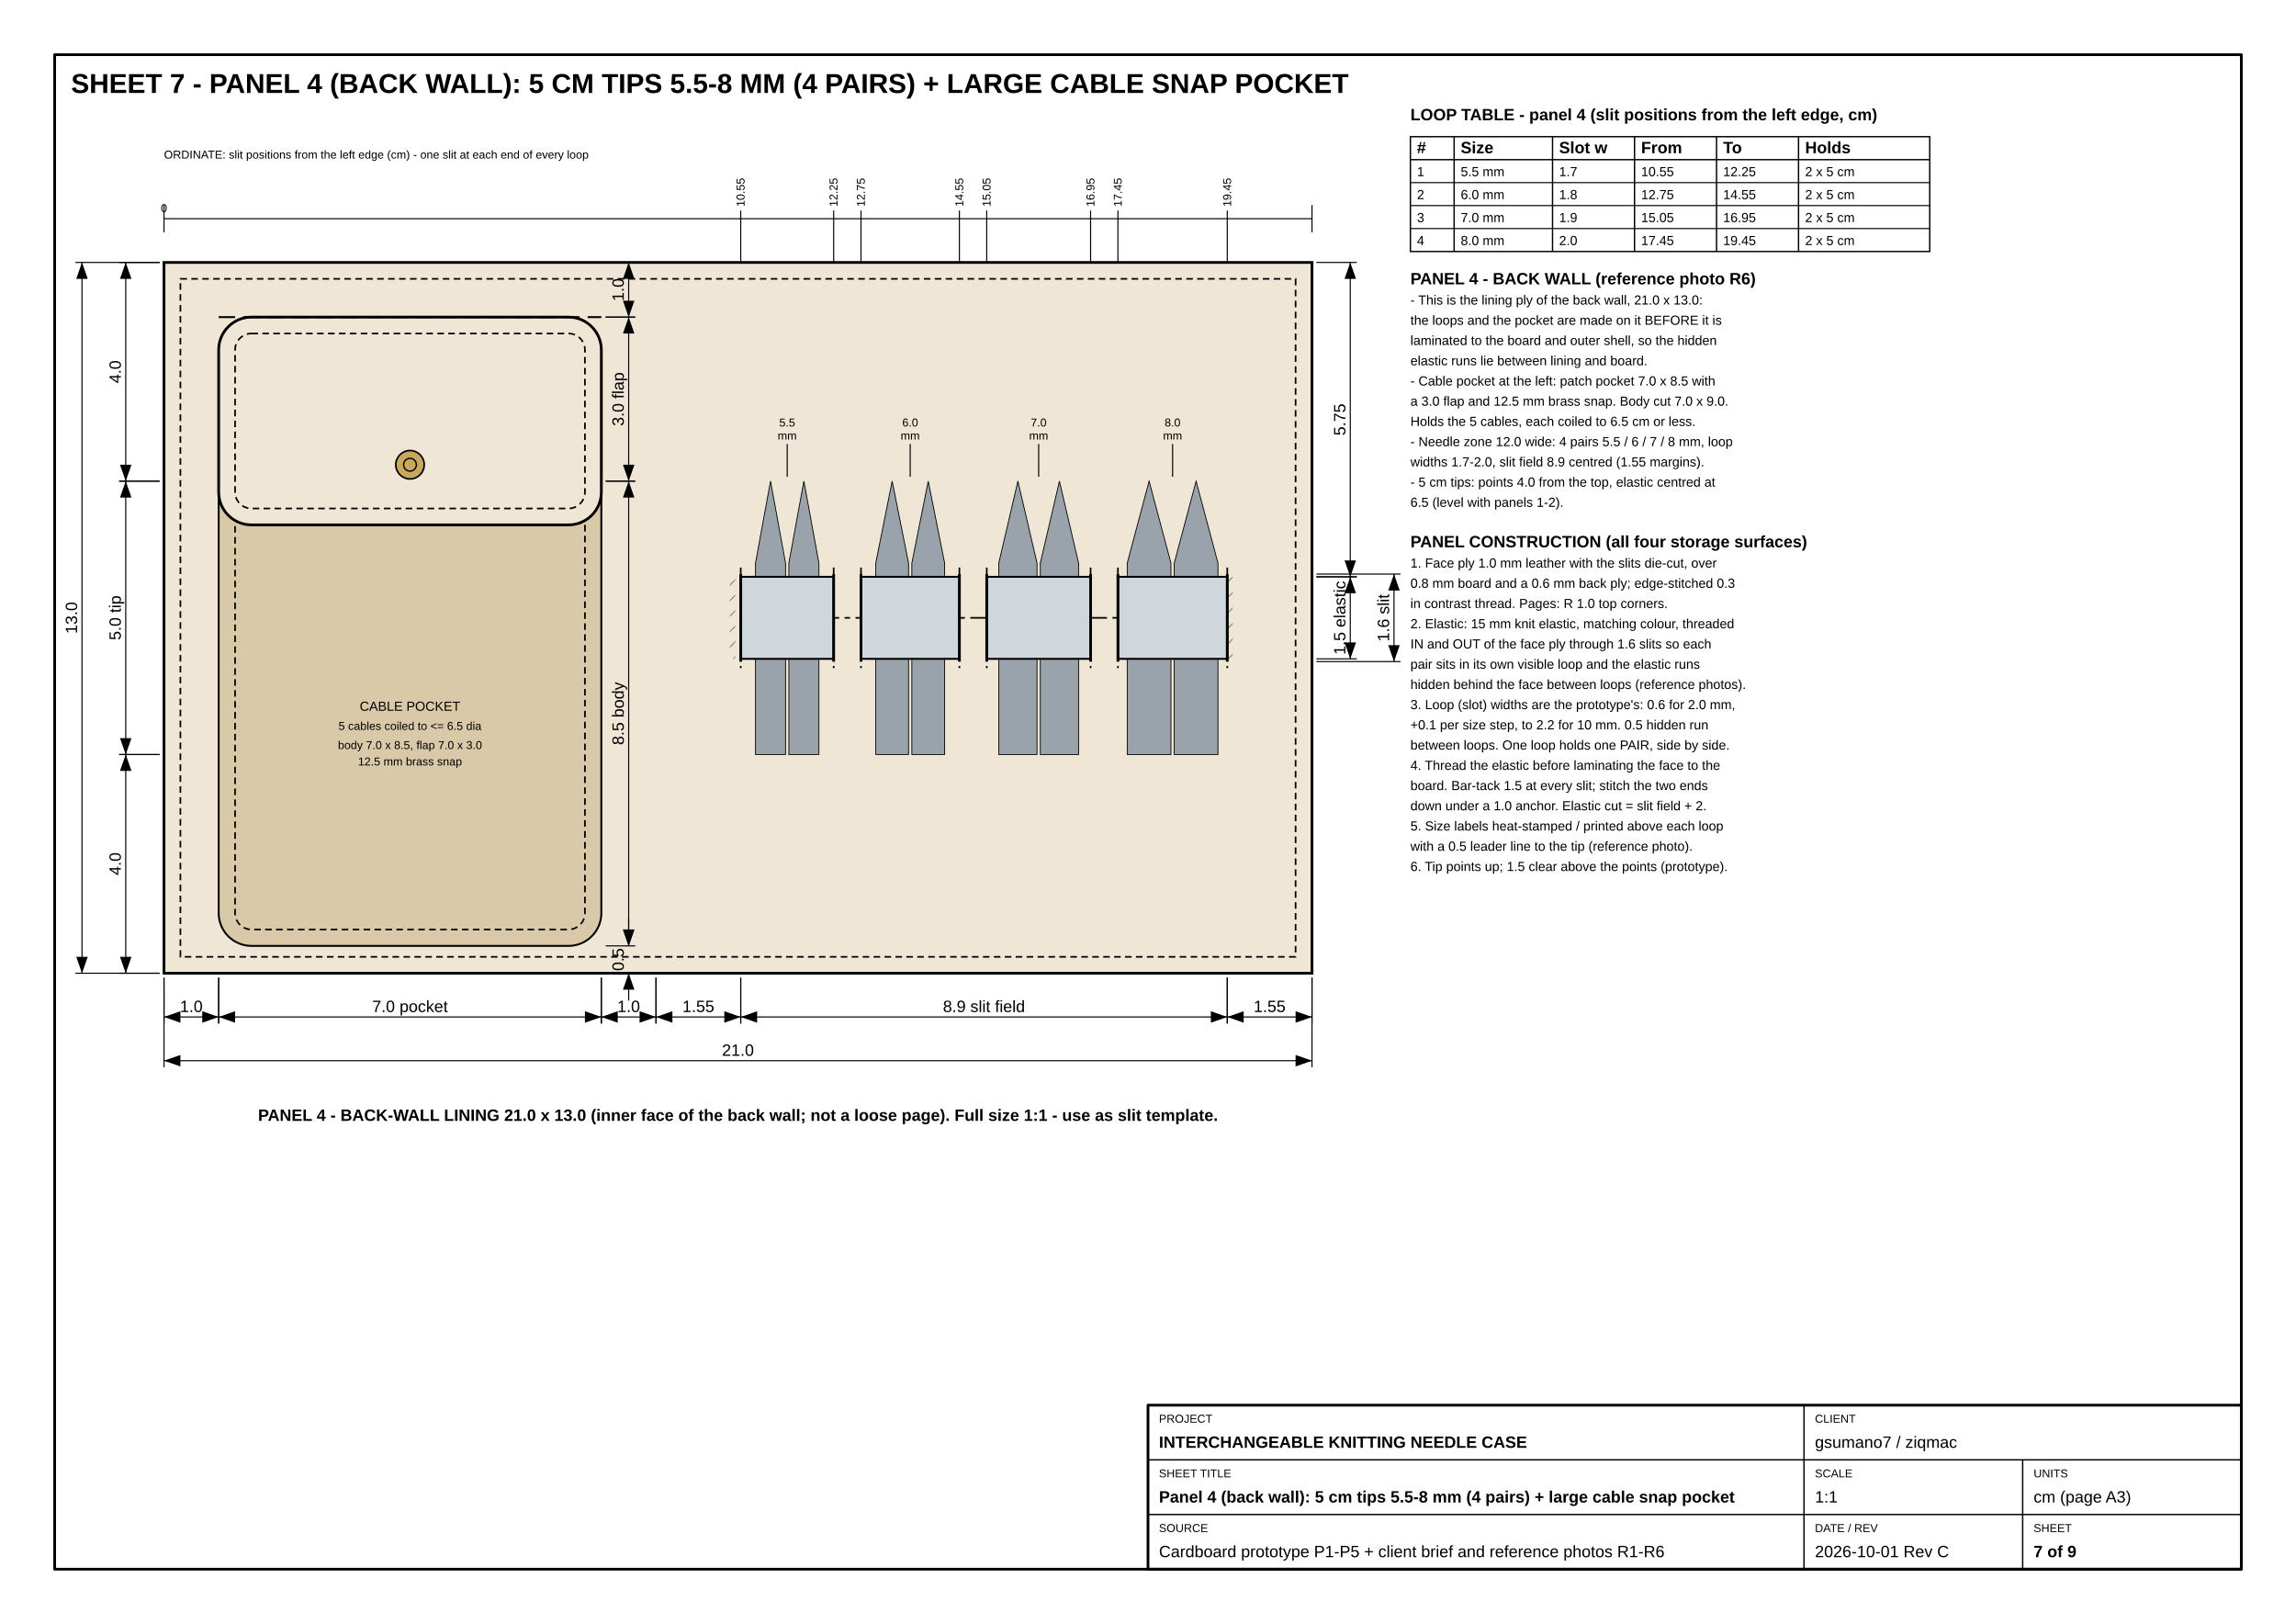
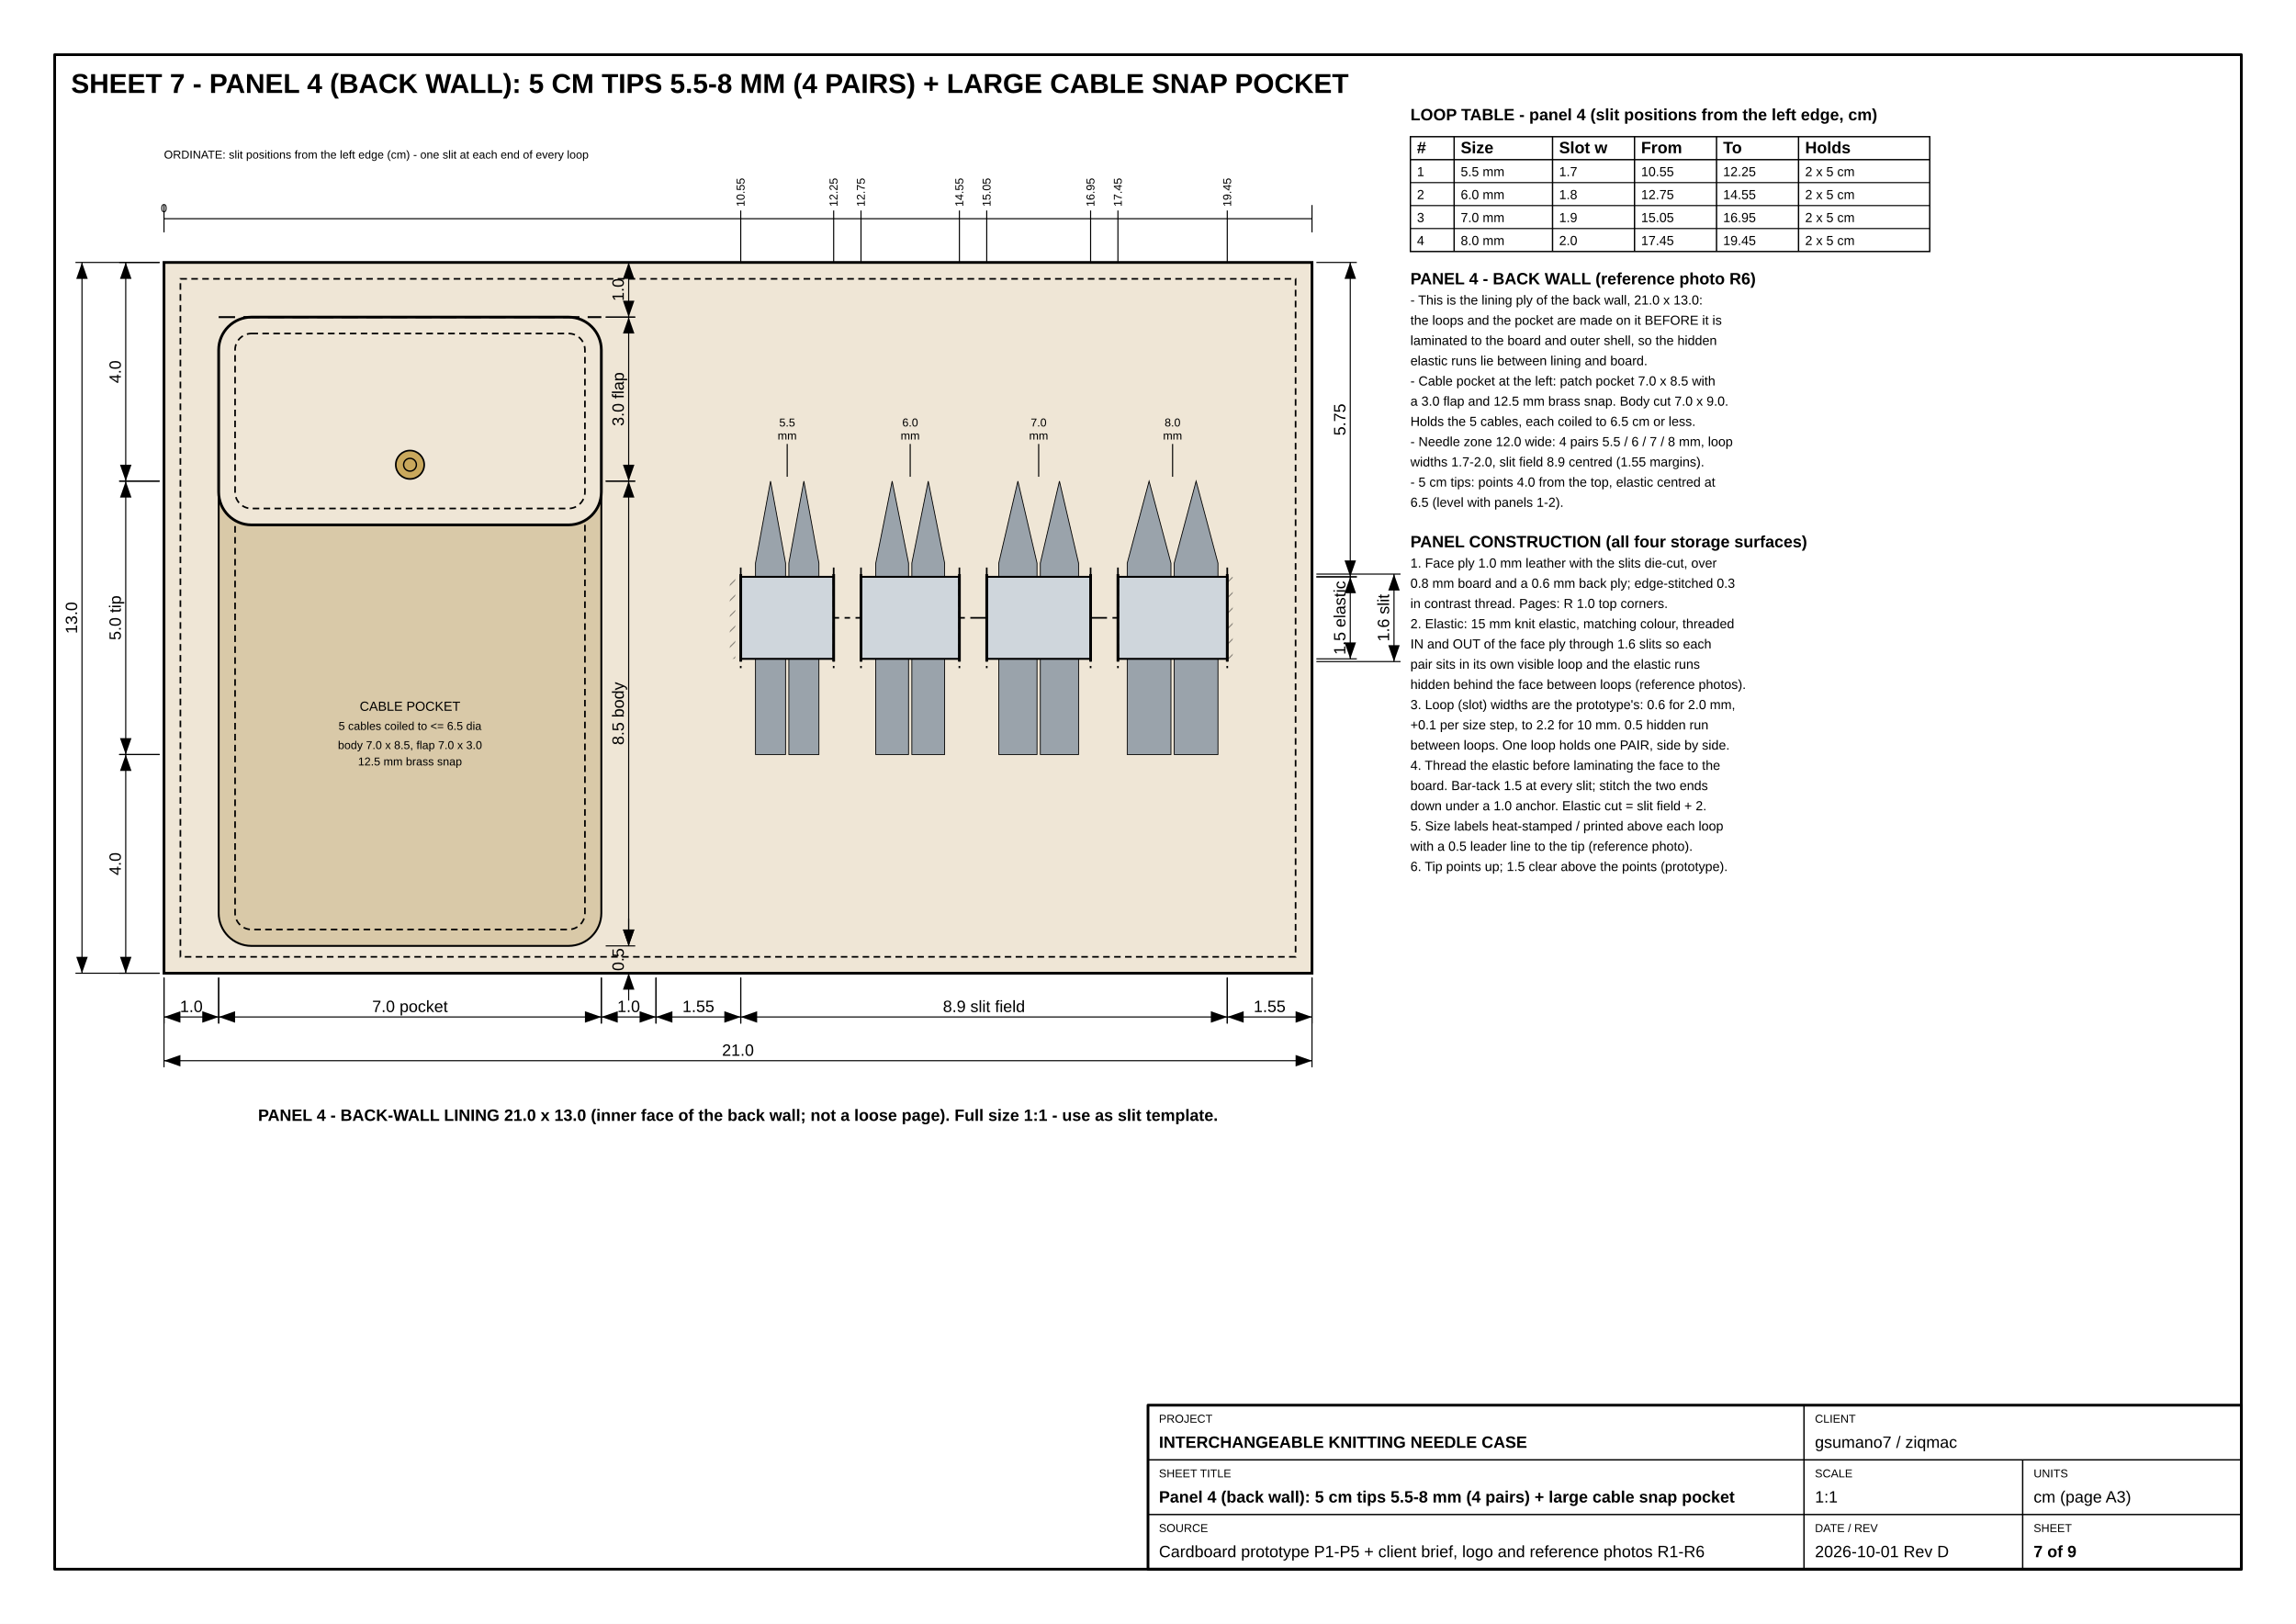
<svg xmlns="http://www.w3.org/2000/svg" width="420.0mm" height="297.0mm" viewBox="0 0 420.0 297.0" font-family="Liberation Sans, Arial, Helvetica, sans-serif">
  <style>
.cut{stroke:#000;stroke-width:0.5;fill:none;stroke-linejoin:round}
.fold{stroke:#000;stroke-width:0.35;stroke-dasharray:3,1.5;fill:none}
.stitch{stroke:#000;stroke-width:0.3;stroke-dasharray:1.2,0.8;fill:none}
.hid{stroke:#000;stroke-width:0.3;stroke-dasharray:4,1,1,1;fill:none}
.thin{stroke:#000;stroke-width:0.25;fill:none}
.dim{stroke:#000;stroke-width:0.2;fill:none}
.cl{stroke:#000;stroke-width:0.2;stroke-dasharray:8,1.5,1.5,1.5;fill:none}
.leather{fill:#efe6d6;stroke:#000;stroke-width:0.5}
.band{fill:#d9c9a8;stroke:#000;stroke-width:0.35}
.strap{fill:#a9876a;stroke:#000;stroke-width:0.4}
.brass{fill:#c9a85c;stroke:#000;stroke-width:0.3}
.elastic{fill:#cfd6dc;stroke:#000;stroke-width:0.35}
.mesh{fill:#e4e9ee;stroke:#000;stroke-width:0.35}
.needle{fill:#9aa3ab;stroke:#000;stroke-width:0.15}
.hatch{fill:url(#h45)}
.t{font-family:Liberation Sans, Arial, Helvetica, sans-serif;font-size:3px;fill:#000}
.ts{font-family:Liberation Sans, Arial, Helvetica, sans-serif;font-size:2.4px;fill:#000}
.tb{font-family:Liberation Sans, Arial, Helvetica, sans-serif;font-size:3px;font-weight:bold;fill:#000}
.tt{font-family:Liberation Sans, Arial, Helvetica, sans-serif;font-size:5px;font-weight:bold;fill:#000}
.tx{font-family:Liberation Sans, Arial, Helvetica, sans-serif;font-size:2.1px;fill:#000}
.wh{fill:#fff;stroke:none}
</style>
  <defs>
    <marker id="ar" viewBox="0 0 10 10" refX="10" refY="5" markerUnits="userSpaceOnUse" markerWidth="3" markerHeight="3" orient="auto-start-reverse">
      <path d="M0,1.5 L10,5 L0,8.5 z" fill="#000" />
    </marker>
    <marker id="dot" viewBox="0 0 10 10" refX="5" refY="5" markerUnits="userSpaceOnUse" markerWidth="2" markerHeight="2">
      <circle cx="5" cy="5" r="4" fill="#000" />
    </marker>
    <pattern id="h45" patternUnits="userSpaceOnUse" width="2" height="2" patternTransform="rotate(45)">
      <line x1="0" y1="0" x2="0" y2="2" stroke="#000" stroke-width="0.15" />
    </pattern>
  </defs>
  <rect width="420.0" height="297.0" fill="#fff" />
  <rect x="10.000" y="10.000" width="400.000" height="277.000" rx="0" class="cut" />
  <rect x="210.000" y="257.000" width="200.000" height="30.000" rx="0" class="cut" />
  <line x1="210.000" y1="267.000" x2="410.000" y2="267.000" class="thin" />
  <line x1="210.000" y1="277.000" x2="410.000" y2="277.000" class="thin" />
  <line x1="330.000" y1="257.000" x2="330.000" y2="287.000" class="thin" />
  <line x1="370.000" y1="267.000" x2="370.000" y2="287.000" class="thin" />
  <text x="212.000" y="260.200" class="tx" text-anchor="start">PROJECT</text>
  <text x="212.000" y="264.800" class="tb" text-anchor="start">INTERCHANGEABLE KNITTING NEEDLE CASE</text>
  <text x="332.000" y="260.200" class="tx" text-anchor="start">CLIENT</text>
  <text x="332.000" y="264.800" class="t" text-anchor="start">gsumano7 / ziqmac</text>
  <text x="212.000" y="270.200" class="tx" text-anchor="start">SHEET TITLE</text>
  <text x="212.000" y="274.800" class="tb" text-anchor="start">Panel 4 (back wall): 5 cm tips 5.5-8 mm (4 pairs) + large cable snap pocket</text>
  <text x="332.000" y="270.200" class="tx" text-anchor="start">SCALE</text>
  <text x="332.000" y="274.800" class="t" text-anchor="start">1:1</text>
  <text x="372.000" y="270.200" class="tx" text-anchor="start">UNITS</text>
  <text x="372.000" y="274.800" class="t" text-anchor="start">cm (page A3)</text>
  <text x="212.000" y="280.200" class="tx" text-anchor="start">SOURCE</text>
-   <text x="212.000" y="284.800" class="t" text-anchor="start">Cardboard prototype P1-P5 + client brief and reference photos R1-R6</text>
+   <text x="212.000" y="284.800" class="t" text-anchor="start">Cardboard prototype P1-P5 + client brief, logo and reference photos R1-R6</text>
  <text x="332.000" y="280.200" class="tx" text-anchor="start">DATE / REV</text>
-   <text x="332.000" y="284.800" class="t" text-anchor="start">2026-10-01   Rev C</text>
+   <text x="332.000" y="284.800" class="t" text-anchor="start">2026-10-01   Rev D</text>
  <text x="372.000" y="280.200" class="tx" text-anchor="start">SHEET</text>
  <text x="372.000" y="284.800" class="tb" text-anchor="start">7 of 9</text>
  <text x="13.000" y="17.000" class="tt" text-anchor="start">SHEET 7  -  PANEL 4 (BACK WALL): 5 CM TIPS 5.5-8 MM (4 PAIRS) + LARGE CABLE SNAP POCKET</text>
  <rect x="30.000" y="48.000" width="210.000" height="130.000" rx="0" class="leather" />
  <rect x="33.000" y="51.000" width="204.000" height="124.000" rx="0" class="stitch" />
  <path d="M140.950,88.000 L143.700,103.000 L143.700,138.000 L138.200,138.000 L138.200,103.000 Z" class="needle" />
  <path d="M147.050,88.000 L149.800,103.000 L149.800,138.000 L144.300,138.000 L144.300,103.000 Z" class="needle" />
  <path d="M163.200,88.000 L166.200,103.000 L166.200,138.000 L160.200,138.000 L160.200,103.000 Z" class="needle" />
  <path d="M169.800,88.000 L172.800,103.000 L172.800,138.000 L166.800,138.000 L166.800,103.000 Z" class="needle" />
  <path d="M186.200,88.000 L189.700,103.000 L189.700,138.000 L182.700,138.000 L182.700,103.000 Z" class="needle" />
  <path d="M193.800,88.000 L197.300,103.000 L197.300,138.000 L190.300,138.000 L190.300,103.000 Z" class="needle" />
  <path d="M210.200,88.000 L214.200,103.000 L214.200,138.000 L206.200,138.000 L206.200,103.000 Z" class="needle" />
  <path d="M218.800,88.000 L222.800,103.000 L222.800,138.000 L214.800,138.000 L214.800,103.000 Z" class="needle" />
  <line x1="135.500" y1="113.000" x2="224.500" y2="113.000" class="hid" />
  <rect x="135.500" y="105.500" width="17.000" height="15.000" rx="0" class="elastic" />
  <line x1="135.500" y1="105.000" x2="135.500" y2="121.000" class="cut" stroke-width="0.9" />
  <line x1="135.500" y1="103.800" x2="135.500" y2="122.200" class="stitch" />
  <line x1="152.500" y1="105.000" x2="152.500" y2="121.000" class="cut" stroke-width="0.9" />
  <line x1="152.500" y1="103.800" x2="152.500" y2="122.200" class="stitch" />
  <rect x="157.500" y="105.500" width="18.000" height="15.000" rx="0" class="elastic" />
  <line x1="157.500" y1="105.000" x2="157.500" y2="121.000" class="cut" stroke-width="0.9" />
  <line x1="157.500" y1="103.800" x2="157.500" y2="122.200" class="stitch" />
  <line x1="175.500" y1="105.000" x2="175.500" y2="121.000" class="cut" stroke-width="0.9" />
  <line x1="175.500" y1="103.800" x2="175.500" y2="122.200" class="stitch" />
  <rect x="180.500" y="105.500" width="19.000" height="15.000" rx="0" class="elastic" />
  <line x1="180.500" y1="105.000" x2="180.500" y2="121.000" class="cut" stroke-width="0.9" />
  <line x1="180.500" y1="103.800" x2="180.500" y2="122.200" class="stitch" />
  <line x1="199.500" y1="105.000" x2="199.500" y2="121.000" class="cut" stroke-width="0.9" />
  <line x1="199.500" y1="103.800" x2="199.500" y2="122.200" class="stitch" />
  <rect x="204.500" y="105.500" width="20.000" height="15.000" rx="0" class="elastic" />
  <line x1="204.500" y1="105.000" x2="204.500" y2="121.000" class="cut" stroke-width="0.9" />
  <line x1="204.500" y1="103.800" x2="204.500" y2="122.200" class="stitch" />
  <line x1="224.500" y1="105.000" x2="224.500" y2="121.000" class="cut" stroke-width="0.9" />
  <line x1="224.500" y1="103.800" x2="224.500" y2="122.200" class="stitch" />
  <rect x="133.500" y="105.500" width="1.000" height="15.000" rx="0" class="hatch" />
  <rect x="224.500" y="105.500" width="1.000" height="15.000" rx="0" class="hatch" />
  <text x="144.000" y="78.000" class="tx" text-anchor="middle">5.5</text>
  <text x="144.000" y="80.400" class="tx" text-anchor="middle">mm</text>
  <line x1="144.000" y1="81.200" x2="144.000" y2="87.200" class="dim" />
  <text x="166.500" y="78.000" class="tx" text-anchor="middle">6.0</text>
  <text x="166.500" y="80.400" class="tx" text-anchor="middle">mm</text>
  <line x1="166.500" y1="81.200" x2="166.500" y2="87.200" class="dim" />
  <text x="190.000" y="78.000" class="tx" text-anchor="middle">7.0</text>
  <text x="190.000" y="80.400" class="tx" text-anchor="middle">mm</text>
  <line x1="190.000" y1="81.200" x2="190.000" y2="87.200" class="dim" />
  <text x="214.500" y="78.000" class="tx" text-anchor="middle">8.0</text>
  <text x="214.500" y="80.400" class="tx" text-anchor="middle">mm</text>
  <line x1="214.500" y1="81.200" x2="214.500" y2="87.200" class="dim" />
  <path d="M40.000,83.000 L110.000,83.000 L110.000,167.000 A6.000,6.000 0 0 1 104.000,173.000 L46.000,173.000 A6.000,6.000 0 0 1 40.000,167.000 L40.000,83.000 Z" class="band" />
  <path d="M43.000,86.000 L107.000,86.000 L107.000,167.000 A3.000,3.000 0 0 1 104.000,170.000 L46.000,170.000 A3.000,3.000 0 0 1 43.000,167.000 L43.000,86.000 Z" class="stitch" />
  <path d="M46.000,58.000 L104.000,58.000 A6.000,6.000 0 0 1 110.000,64.000 L110.000,90.000 A6.000,6.000 0 0 1 104.000,96.000 L46.000,96.000 A6.000,6.000 0 0 1 40.000,90.000 L40.000,64.000 A6.000,6.000 0 0 1 46.000,58.000 Z" class="leather" />
  <path d="M46.000,61.000 L104.000,61.000 A3.000,3.000 0 0 1 107.000,64.000 L107.000,90.000 A3.000,3.000 0 0 1 104.000,93.000 L46.000,93.000 A3.000,3.000 0 0 1 43.000,90.000 L43.000,64.000 A3.000,3.000 0 0 1 46.000,61.000 Z" class="stitch" />
  <line x1="40.000" y1="58.000" x2="110.000" y2="58.000" class="fold" />
  <circle cx="75.000" cy="85.000" r="2.600" class="brass" />
  <circle cx="75.000" cy="85.000" r="1.170" class="thin" />
  <text x="75.000" y="130.000" class="ts" text-anchor="middle">CABLE POCKET</text>
  <text x="75.000" y="133.500" class="tx" text-anchor="middle">5 cables coiled to &lt;= 6.5 dia</text>
  <text x="75.000" y="137.000" class="tx" text-anchor="middle">body 7.0 x 8.5, flap 7.0 x 3.0</text>
  <text x="75.000" y="140.000" class="tx" text-anchor="middle">12.5 mm brass snap</text>
  <line x1="29.200" y1="48.000" x2="21.800" y2="48.000" class="dim" />
  <line x1="29.200" y1="88.000" x2="21.800" y2="88.000" class="dim" />
  <line x1="23.000" y1="48.000" x2="23.000" y2="88.000" class="dim" marker-start="url(#ar)" marker-end="url(#ar)" />
  <text x="22.100" y="68.000" class="t" text-anchor="middle" transform="rotate(-90 22.100 68.000)">4.0</text>
  <line x1="29.200" y1="88.000" x2="21.800" y2="88.000" class="dim" />
  <line x1="29.200" y1="138.000" x2="21.800" y2="138.000" class="dim" />
  <line x1="23.000" y1="88.000" x2="23.000" y2="138.000" class="dim" marker-start="url(#ar)" marker-end="url(#ar)" />
  <text x="22.100" y="113.000" class="t" text-anchor="middle" transform="rotate(-90 22.100 113.000)">5.0 tip</text>
  <line x1="29.200" y1="138.000" x2="21.800" y2="138.000" class="dim" />
  <line x1="29.200" y1="178.000" x2="21.800" y2="178.000" class="dim" />
  <line x1="23.000" y1="138.000" x2="23.000" y2="178.000" class="dim" marker-start="url(#ar)" marker-end="url(#ar)" />
  <text x="22.100" y="158.000" class="t" text-anchor="middle" transform="rotate(-90 22.100 158.000)">4.0</text>
  <line x1="29.200" y1="48.000" x2="13.800" y2="48.000" class="dim" />
  <line x1="29.200" y1="178.000" x2="13.800" y2="178.000" class="dim" />
  <line x1="15.000" y1="48.000" x2="15.000" y2="178.000" class="dim" marker-start="url(#ar)" marker-end="url(#ar)" />
  <text x="14.100" y="113.000" class="t" text-anchor="middle" transform="rotate(-90 14.100 113.000)">13.0</text>
  <line x1="240.800" y1="48.000" x2="248.200" y2="48.000" class="dim" />
  <line x1="240.800" y1="105.500" x2="248.200" y2="105.500" class="dim" />
  <line x1="247.000" y1="48.000" x2="247.000" y2="105.500" class="dim" marker-start="url(#ar)" marker-end="url(#ar)" />
  <text x="246.100" y="76.750" class="t" text-anchor="middle" transform="rotate(-90 246.100 76.750)">5.75</text>
  <line x1="240.800" y1="105.500" x2="248.200" y2="105.500" class="dim" />
  <line x1="240.800" y1="120.500" x2="248.200" y2="120.500" class="dim" />
  <line x1="247.000" y1="105.500" x2="247.000" y2="120.500" class="dim" marker-start="url(#ar)" marker-end="url(#ar)" />
  <text x="246.100" y="113.000" class="t" text-anchor="middle" transform="rotate(-90 246.100 113.000)">1.5 elastic</text>
  <line x1="240.800" y1="105.000" x2="256.200" y2="105.000" class="dim" />
  <line x1="240.800" y1="121.000" x2="256.200" y2="121.000" class="dim" />
  <line x1="255.000" y1="105.000" x2="255.000" y2="121.000" class="dim" marker-start="url(#ar)" marker-end="url(#ar)" />
  <text x="254.100" y="113.000" class="t" text-anchor="middle" transform="rotate(-90 254.100 113.000)">1.6 slit</text>
  <line x1="120.000" y1="178.800" x2="120.000" y2="187.200" class="dim" />
  <line x1="135.500" y1="178.800" x2="135.500" y2="187.200" class="dim" />
  <line x1="120.000" y1="186.000" x2="135.500" y2="186.000" class="dim" marker-start="url(#ar)" marker-end="url(#ar)" />
  <text x="127.750" y="185.100" class="t" text-anchor="middle">1.55</text>
  <line x1="224.500" y1="178.800" x2="224.500" y2="187.200" class="dim" />
  <line x1="240.000" y1="178.800" x2="240.000" y2="187.200" class="dim" />
  <line x1="224.500" y1="186.000" x2="240.000" y2="186.000" class="dim" marker-start="url(#ar)" marker-end="url(#ar)" />
  <text x="232.250" y="185.100" class="t" text-anchor="middle">1.55</text>
  <line x1="135.500" y1="178.800" x2="135.500" y2="187.200" class="dim" />
  <line x1="224.500" y1="178.800" x2="224.500" y2="187.200" class="dim" />
  <line x1="135.500" y1="186.000" x2="224.500" y2="186.000" class="dim" marker-start="url(#ar)" marker-end="url(#ar)" />
  <text x="180.000" y="185.100" class="t" text-anchor="middle">8.9 slit field</text>
  <line x1="30.000" y1="178.800" x2="30.000" y2="195.200" class="dim" />
  <line x1="240.000" y1="178.800" x2="240.000" y2="195.200" class="dim" />
  <line x1="30.000" y1="194.000" x2="240.000" y2="194.000" class="dim" marker-start="url(#ar)" marker-end="url(#ar)" />
  <text x="135.000" y="193.100" class="t" text-anchor="middle">21.0</text>
  <line x1="30.000" y1="40.000" x2="240.000" y2="40.000" class="dim" />
  <text x="30.000" y="29.000" class="tx" text-anchor="start">ORDINATE: slit positions from the left edge (cm) - one slit at each end of every loop</text>
  <line x1="30.000" y1="37.500" x2="30.000" y2="42.500" class="dim" />
  <text x="30.000" y="38.800" class="tx" text-anchor="middle">0</text>
  <line x1="135.500" y1="38.500" x2="135.500" y2="48.000" class="dim" />
  <text x="136.200" y="37.800" class="tx" text-anchor="start" transform="rotate(-90 136.200 37.800)">10.55</text>
  <line x1="152.500" y1="38.500" x2="152.500" y2="48.000" class="dim" />
  <text x="153.200" y="37.800" class="tx" text-anchor="start" transform="rotate(-90 153.200 37.800)">12.25</text>
  <line x1="157.500" y1="38.500" x2="157.500" y2="48.000" class="dim" />
  <text x="158.200" y="37.800" class="tx" text-anchor="start" transform="rotate(-90 158.200 37.800)">12.75</text>
  <line x1="175.500" y1="38.500" x2="175.500" y2="48.000" class="dim" />
  <text x="176.200" y="37.800" class="tx" text-anchor="start" transform="rotate(-90 176.200 37.800)">14.55</text>
  <line x1="180.500" y1="38.500" x2="180.500" y2="48.000" class="dim" />
  <text x="181.200" y="37.800" class="tx" text-anchor="start" transform="rotate(-90 181.200 37.800)">15.05</text>
  <line x1="199.500" y1="38.500" x2="199.500" y2="48.000" class="dim" />
  <text x="200.200" y="37.800" class="tx" text-anchor="start" transform="rotate(-90 200.200 37.800)">16.95</text>
  <line x1="204.500" y1="38.500" x2="204.500" y2="48.000" class="dim" />
  <text x="205.200" y="37.800" class="tx" text-anchor="start" transform="rotate(-90 205.200 37.800)">17.45</text>
  <line x1="224.500" y1="38.500" x2="224.500" y2="48.000" class="dim" />
  <text x="225.200" y="37.800" class="tx" text-anchor="start" transform="rotate(-90 225.200 37.800)">19.45</text>
  <line x1="240.000" y1="37.500" x2="240.000" y2="42.500" class="dim" />
  <line x1="30.000" y1="178.800" x2="30.000" y2="187.200" class="dim" />
  <line x1="40.000" y1="178.800" x2="40.000" y2="187.200" class="dim" />
  <line x1="30.000" y1="186.000" x2="40.000" y2="186.000" class="dim" marker-start="url(#ar)" marker-end="url(#ar)" />
  <text x="35.000" y="185.100" class="t" text-anchor="middle">1.0</text>
  <line x1="40.000" y1="178.800" x2="40.000" y2="187.200" class="dim" />
  <line x1="110.000" y1="178.800" x2="110.000" y2="187.200" class="dim" />
  <line x1="40.000" y1="186.000" x2="110.000" y2="186.000" class="dim" marker-start="url(#ar)" marker-end="url(#ar)" />
  <text x="75.000" y="185.100" class="t" text-anchor="middle">7.0 pocket</text>
  <line x1="110.000" y1="178.800" x2="110.000" y2="187.200" class="dim" />
  <line x1="120.000" y1="178.800" x2="120.000" y2="187.200" class="dim" />
  <line x1="110.000" y1="186.000" x2="120.000" y2="186.000" class="dim" marker-start="url(#ar)" marker-end="url(#ar)" />
  <text x="115.000" y="185.100" class="t" text-anchor="middle">1.0</text>
  <line x1="110.800" y1="48.000" x2="116.200" y2="48.000" class="dim" />
  <line x1="110.800" y1="58.000" x2="116.200" y2="58.000" class="dim" />
  <line x1="115.000" y1="48.000" x2="115.000" y2="58.000" class="dim" marker-start="url(#ar)" marker-end="url(#ar)" />
  <text x="114.100" y="53.000" class="t" text-anchor="middle" transform="rotate(-90 114.100 53.000)">1.0</text>
  <line x1="110.800" y1="58.000" x2="116.200" y2="58.000" class="dim" />
  <line x1="110.800" y1="88.000" x2="116.200" y2="88.000" class="dim" />
  <line x1="115.000" y1="58.000" x2="115.000" y2="88.000" class="dim" marker-start="url(#ar)" marker-end="url(#ar)" />
  <text x="114.100" y="73.000" class="t" text-anchor="middle" transform="rotate(-90 114.100 73.000)">3.0 flap</text>
  <line x1="110.800" y1="88.000" x2="116.200" y2="88.000" class="dim" />
  <line x1="110.800" y1="173.000" x2="116.200" y2="173.000" class="dim" />
  <line x1="115.000" y1="88.000" x2="115.000" y2="173.000" class="dim" marker-start="url(#ar)" marker-end="url(#ar)" />
  <text x="114.100" y="130.500" class="t" text-anchor="middle" transform="rotate(-90 114.100 130.500)">8.5 body</text>
  <line x1="115.000" y1="168.000" x2="115.000" y2="173.000" class="dim" marker-end="url(#ar)" />
  <line x1="115.000" y1="178.000" x2="115.000" y2="183.000" class="dim" marker-start="url(#ar)" />
  <text x="114.100" y="175.500" class="t" text-anchor="middle" transform="rotate(-90 114.100 175.500)">0.5</text>
  <text x="135.000" y="205.000" class="tb" text-anchor="middle">PANEL 4 - BACK-WALL LINING 21.0 x 13.0 (inner face of the back wall; not a loose page). Full size 1:1 - use as slit template.</text>
  <text x="258.000" y="22.000" class="tb" text-anchor="start">LOOP TABLE - panel 4 (slit positions from the left edge, cm)</text>
  <rect x="258.000" y="25.000" width="95.000" height="21.000" rx="0" class="thin" />
  <line x1="258.000" y1="29.200" x2="353.000" y2="29.200" class="thin" />
  <text x="259.200" y="28.024" class="tb" text-anchor="start">#</text>
  <line x1="266.000" y1="25.000" x2="266.000" y2="46.000" class="thin" />
  <text x="267.200" y="28.024" class="tb" text-anchor="start">Size</text>
  <line x1="284.000" y1="25.000" x2="284.000" y2="46.000" class="thin" />
  <text x="285.200" y="28.024" class="tb" text-anchor="start">Slot w</text>
  <line x1="299.000" y1="25.000" x2="299.000" y2="46.000" class="thin" />
  <text x="300.200" y="28.024" class="tb" text-anchor="start">From</text>
  <line x1="314.000" y1="25.000" x2="314.000" y2="46.000" class="thin" />
  <text x="315.200" y="28.024" class="tb" text-anchor="start">To</text>
  <line x1="329.000" y1="25.000" x2="329.000" y2="46.000" class="thin" />
  <text x="330.200" y="28.024" class="tb" text-anchor="start">Holds</text>
  <text x="259.200" y="32.224" class="ts" text-anchor="start">1</text>
  <text x="267.200" y="32.224" class="ts" text-anchor="start">5.5 mm</text>
  <text x="285.200" y="32.224" class="ts" text-anchor="start">1.7</text>
  <text x="300.200" y="32.224" class="ts" text-anchor="start">10.55</text>
  <text x="315.200" y="32.224" class="ts" text-anchor="start">12.25</text>
  <text x="330.200" y="32.224" class="ts" text-anchor="start">2 x 5 cm</text>
  <line x1="258.000" y1="33.400" x2="353.000" y2="33.400" class="dim" />
  <text x="259.200" y="36.424" class="ts" text-anchor="start">2</text>
  <text x="267.200" y="36.424" class="ts" text-anchor="start">6.0 mm</text>
  <text x="285.200" y="36.424" class="ts" text-anchor="start">1.8</text>
  <text x="300.200" y="36.424" class="ts" text-anchor="start">12.75</text>
  <text x="315.200" y="36.424" class="ts" text-anchor="start">14.55</text>
  <text x="330.200" y="36.424" class="ts" text-anchor="start">2 x 5 cm</text>
  <line x1="258.000" y1="37.600" x2="353.000" y2="37.600" class="dim" />
  <text x="259.200" y="40.624" class="ts" text-anchor="start">3</text>
  <text x="267.200" y="40.624" class="ts" text-anchor="start">7.0 mm</text>
  <text x="285.200" y="40.624" class="ts" text-anchor="start">1.9</text>
  <text x="300.200" y="40.624" class="ts" text-anchor="start">15.05</text>
  <text x="315.200" y="40.624" class="ts" text-anchor="start">16.95</text>
  <text x="330.200" y="40.624" class="ts" text-anchor="start">2 x 5 cm</text>
  <line x1="258.000" y1="41.800" x2="353.000" y2="41.800" class="dim" />
  <text x="259.200" y="44.824" class="ts" text-anchor="start">4</text>
  <text x="267.200" y="44.824" class="ts" text-anchor="start">8.0 mm</text>
  <text x="285.200" y="44.824" class="ts" text-anchor="start">2.0</text>
  <text x="300.200" y="44.824" class="ts" text-anchor="start">17.45</text>
  <text x="315.200" y="44.824" class="ts" text-anchor="start">19.45</text>
  <text x="330.200" y="44.824" class="ts" text-anchor="start">2 x 5 cm</text>
  <text x="258.000" y="52.000" class="tb" text-anchor="start">PANEL 4 - BACK WALL (reference photo R6)</text>
  <text x="258.000" y="55.700" class="ts" text-anchor="start">- This is the lining ply of the back wall, 21.0 x 13.0:</text>
  <text x="258.000" y="59.400" class="ts" text-anchor="start">  the loops and the pocket are made on it BEFORE it is</text>
  <text x="258.000" y="63.100" class="ts" text-anchor="start">  laminated to the board and outer shell, so the hidden</text>
  <text x="258.000" y="66.800" class="ts" text-anchor="start">  elastic runs lie between lining and board.</text>
  <text x="258.000" y="70.500" class="ts" text-anchor="start">- Cable pocket at the left: patch pocket 7.0 x 8.5 with</text>
  <text x="258.000" y="74.200" class="ts" text-anchor="start">  a 3.0 flap and 12.5 mm brass snap. Body cut 7.0 x 9.0.</text>
  <text x="258.000" y="77.900" class="ts" text-anchor="start">  Holds the 5 cables, each coiled to 6.5 cm or less.</text>
  <text x="258.000" y="81.600" class="ts" text-anchor="start">- Needle zone 12.0 wide: 4 pairs 5.5 / 6 / 7 / 8 mm, loop</text>
  <text x="258.000" y="85.300" class="ts" text-anchor="start">  widths 1.7-2.0, slit field 8.9 centred (1.55 margins).</text>
  <text x="258.000" y="89.000" class="ts" text-anchor="start">- 5 cm tips: points 4.0 from the top, elastic centred at</text>
  <text x="258.000" y="92.700" class="ts" text-anchor="start">  6.5 (level with panels 1-2).</text>
  <text x="258.000" y="96.400" class="ts" text-anchor="start" />
  <text x="258.000" y="100.100" class="tb" text-anchor="start">PANEL CONSTRUCTION (all four storage surfaces)</text>
  <text x="258.000" y="103.800" class="ts" text-anchor="start">1. Face ply 1.0 mm leather with the slits die-cut, over</text>
  <text x="258.000" y="107.500" class="ts" text-anchor="start">   0.8 mm board and a 0.6 mm back ply; edge-stitched 0.3</text>
  <text x="258.000" y="111.200" class="ts" text-anchor="start">   in contrast thread. Pages: R 1.0 top corners.</text>
  <text x="258.000" y="114.900" class="ts" text-anchor="start">2. Elastic: 15 mm knit elastic, matching colour, threaded</text>
  <text x="258.000" y="118.600" class="ts" text-anchor="start">   IN and OUT of the face ply through 1.6 slits so each</text>
  <text x="258.000" y="122.300" class="ts" text-anchor="start">   pair sits in its own visible loop and the elastic runs</text>
  <text x="258.000" y="126.000" class="ts" text-anchor="start">   hidden behind the face between loops (reference photos).</text>
  <text x="258.000" y="129.700" class="ts" text-anchor="start">3. Loop (slot) widths are the prototype's: 0.6 for 2.0 mm,</text>
  <text x="258.000" y="133.400" class="ts" text-anchor="start">   +0.1 per size step, to 2.2 for 10 mm. 0.5 hidden run</text>
  <text x="258.000" y="137.100" class="ts" text-anchor="start">   between loops. One loop holds one PAIR, side by side.</text>
  <text x="258.000" y="140.800" class="ts" text-anchor="start">4. Thread the elastic before laminating the face to the</text>
  <text x="258.000" y="144.500" class="ts" text-anchor="start">   board. Bar-tack 1.5 at every slit; stitch the two ends</text>
  <text x="258.000" y="148.200" class="ts" text-anchor="start">   down under a 1.0 anchor. Elastic cut = slit field + 2.</text>
  <text x="258.000" y="151.900" class="ts" text-anchor="start">5. Size labels heat-stamped / printed above each loop</text>
  <text x="258.000" y="155.600" class="ts" text-anchor="start">   with a 0.5 leader line to the tip (reference photo).</text>
  <text x="258.000" y="159.300" class="ts" text-anchor="start">6. Tip points up; 1.5 clear above the points (prototype).</text>
</svg>
